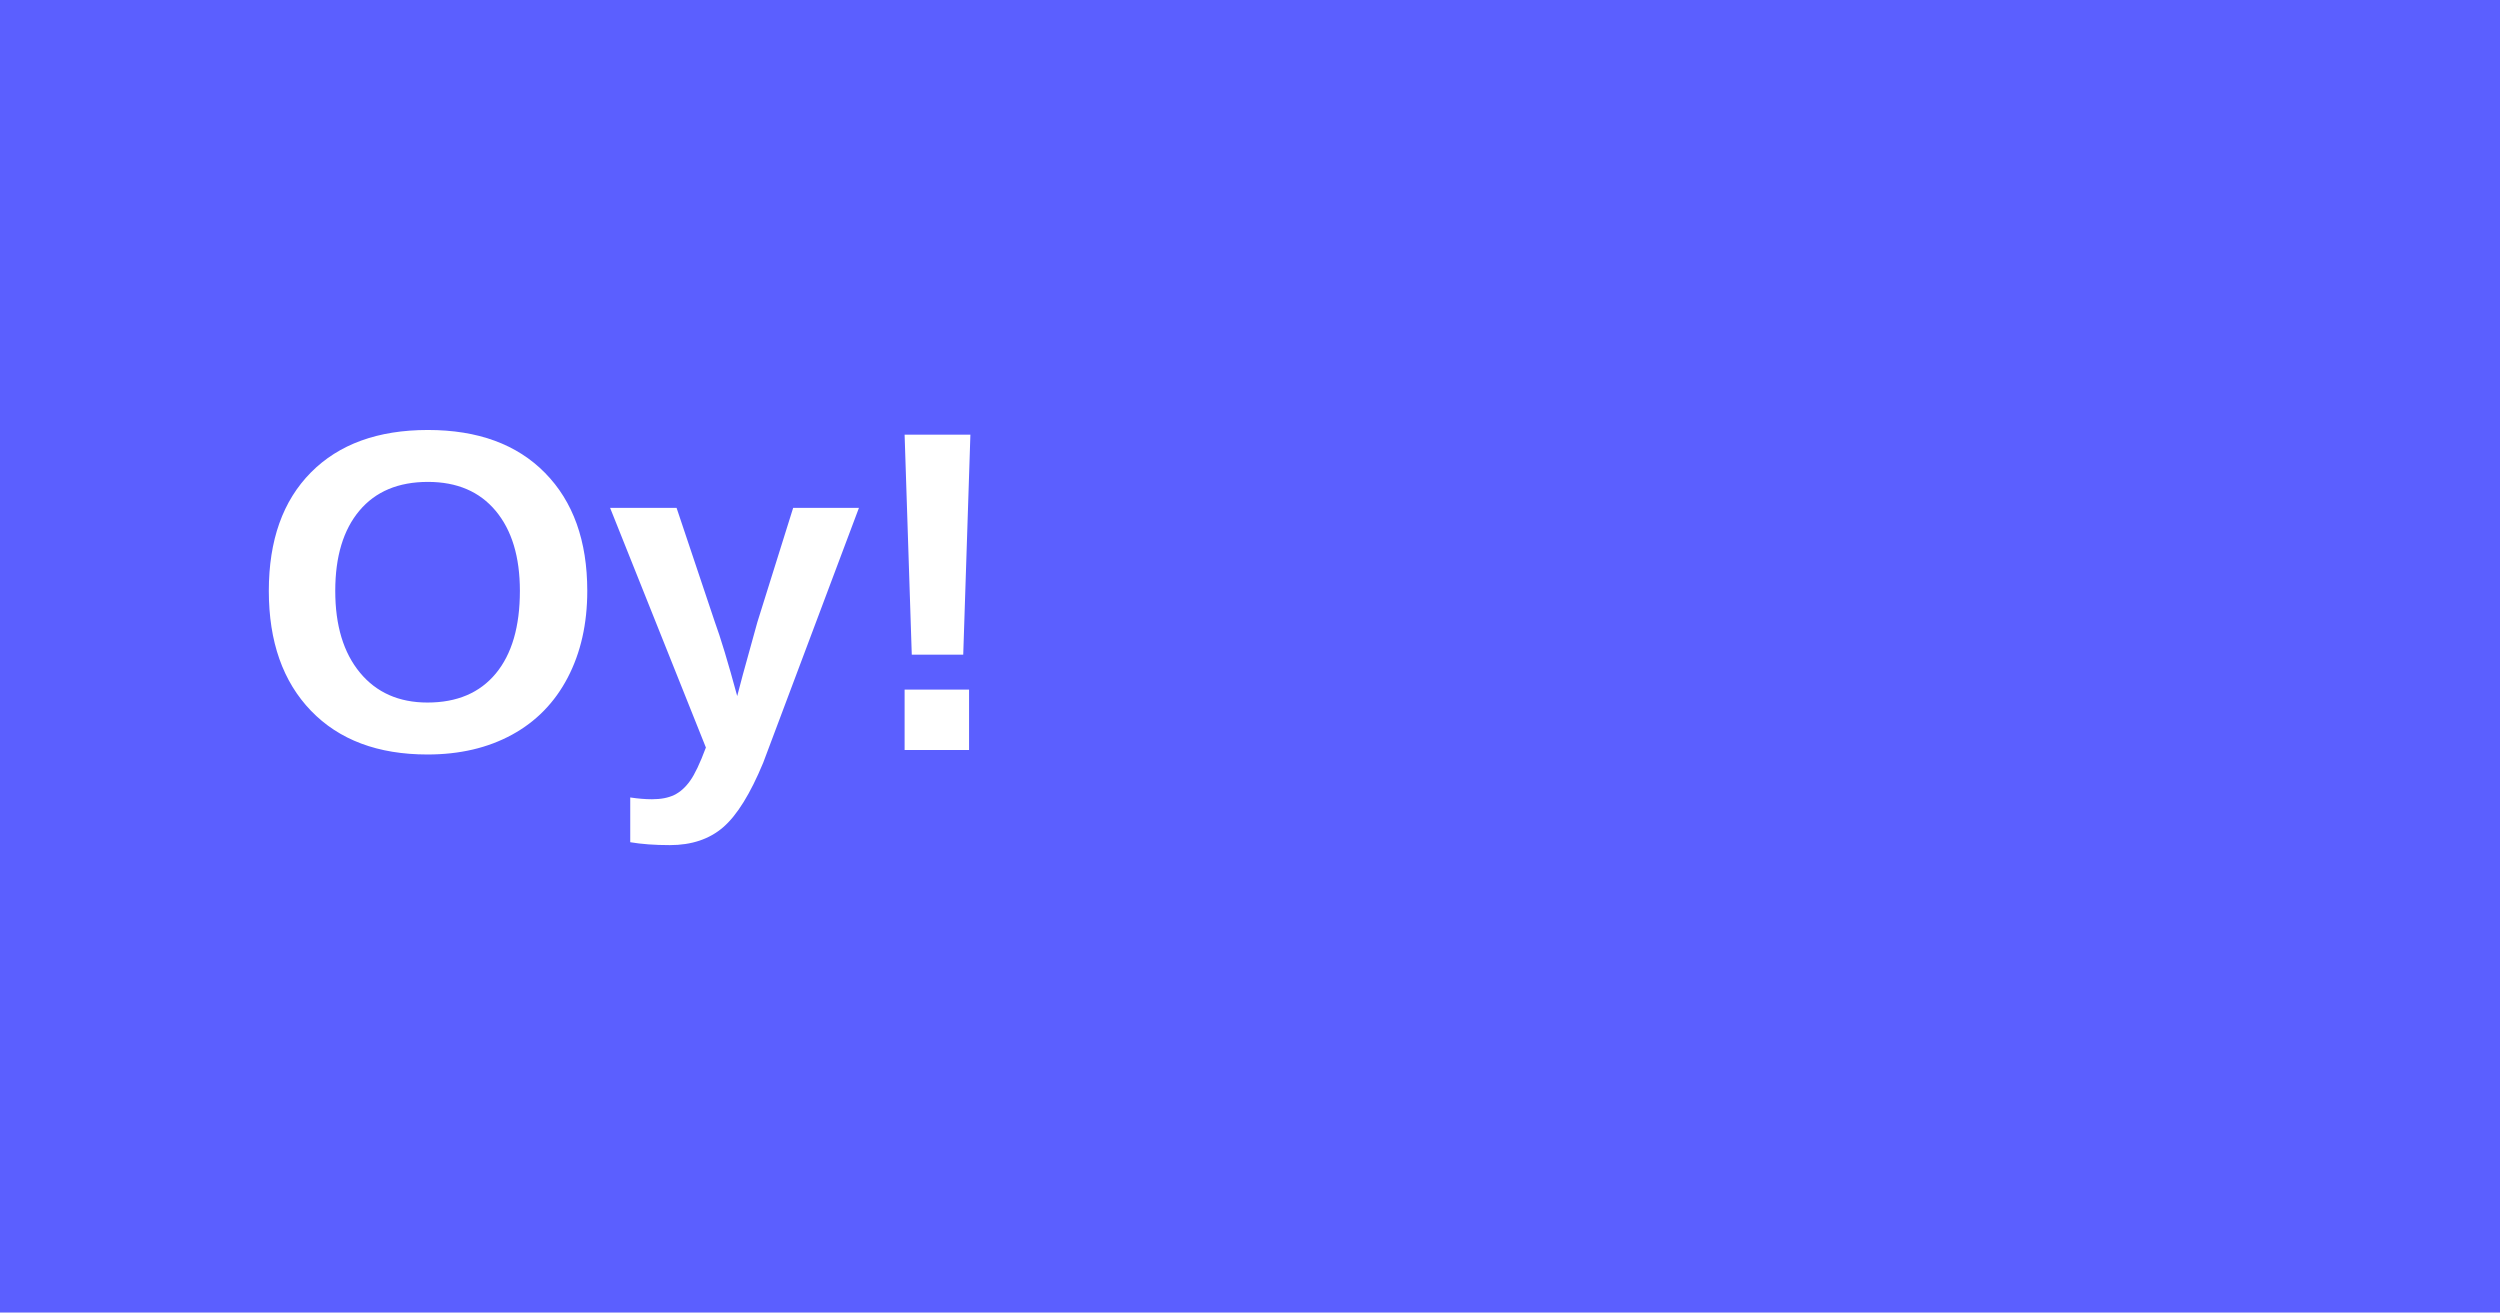
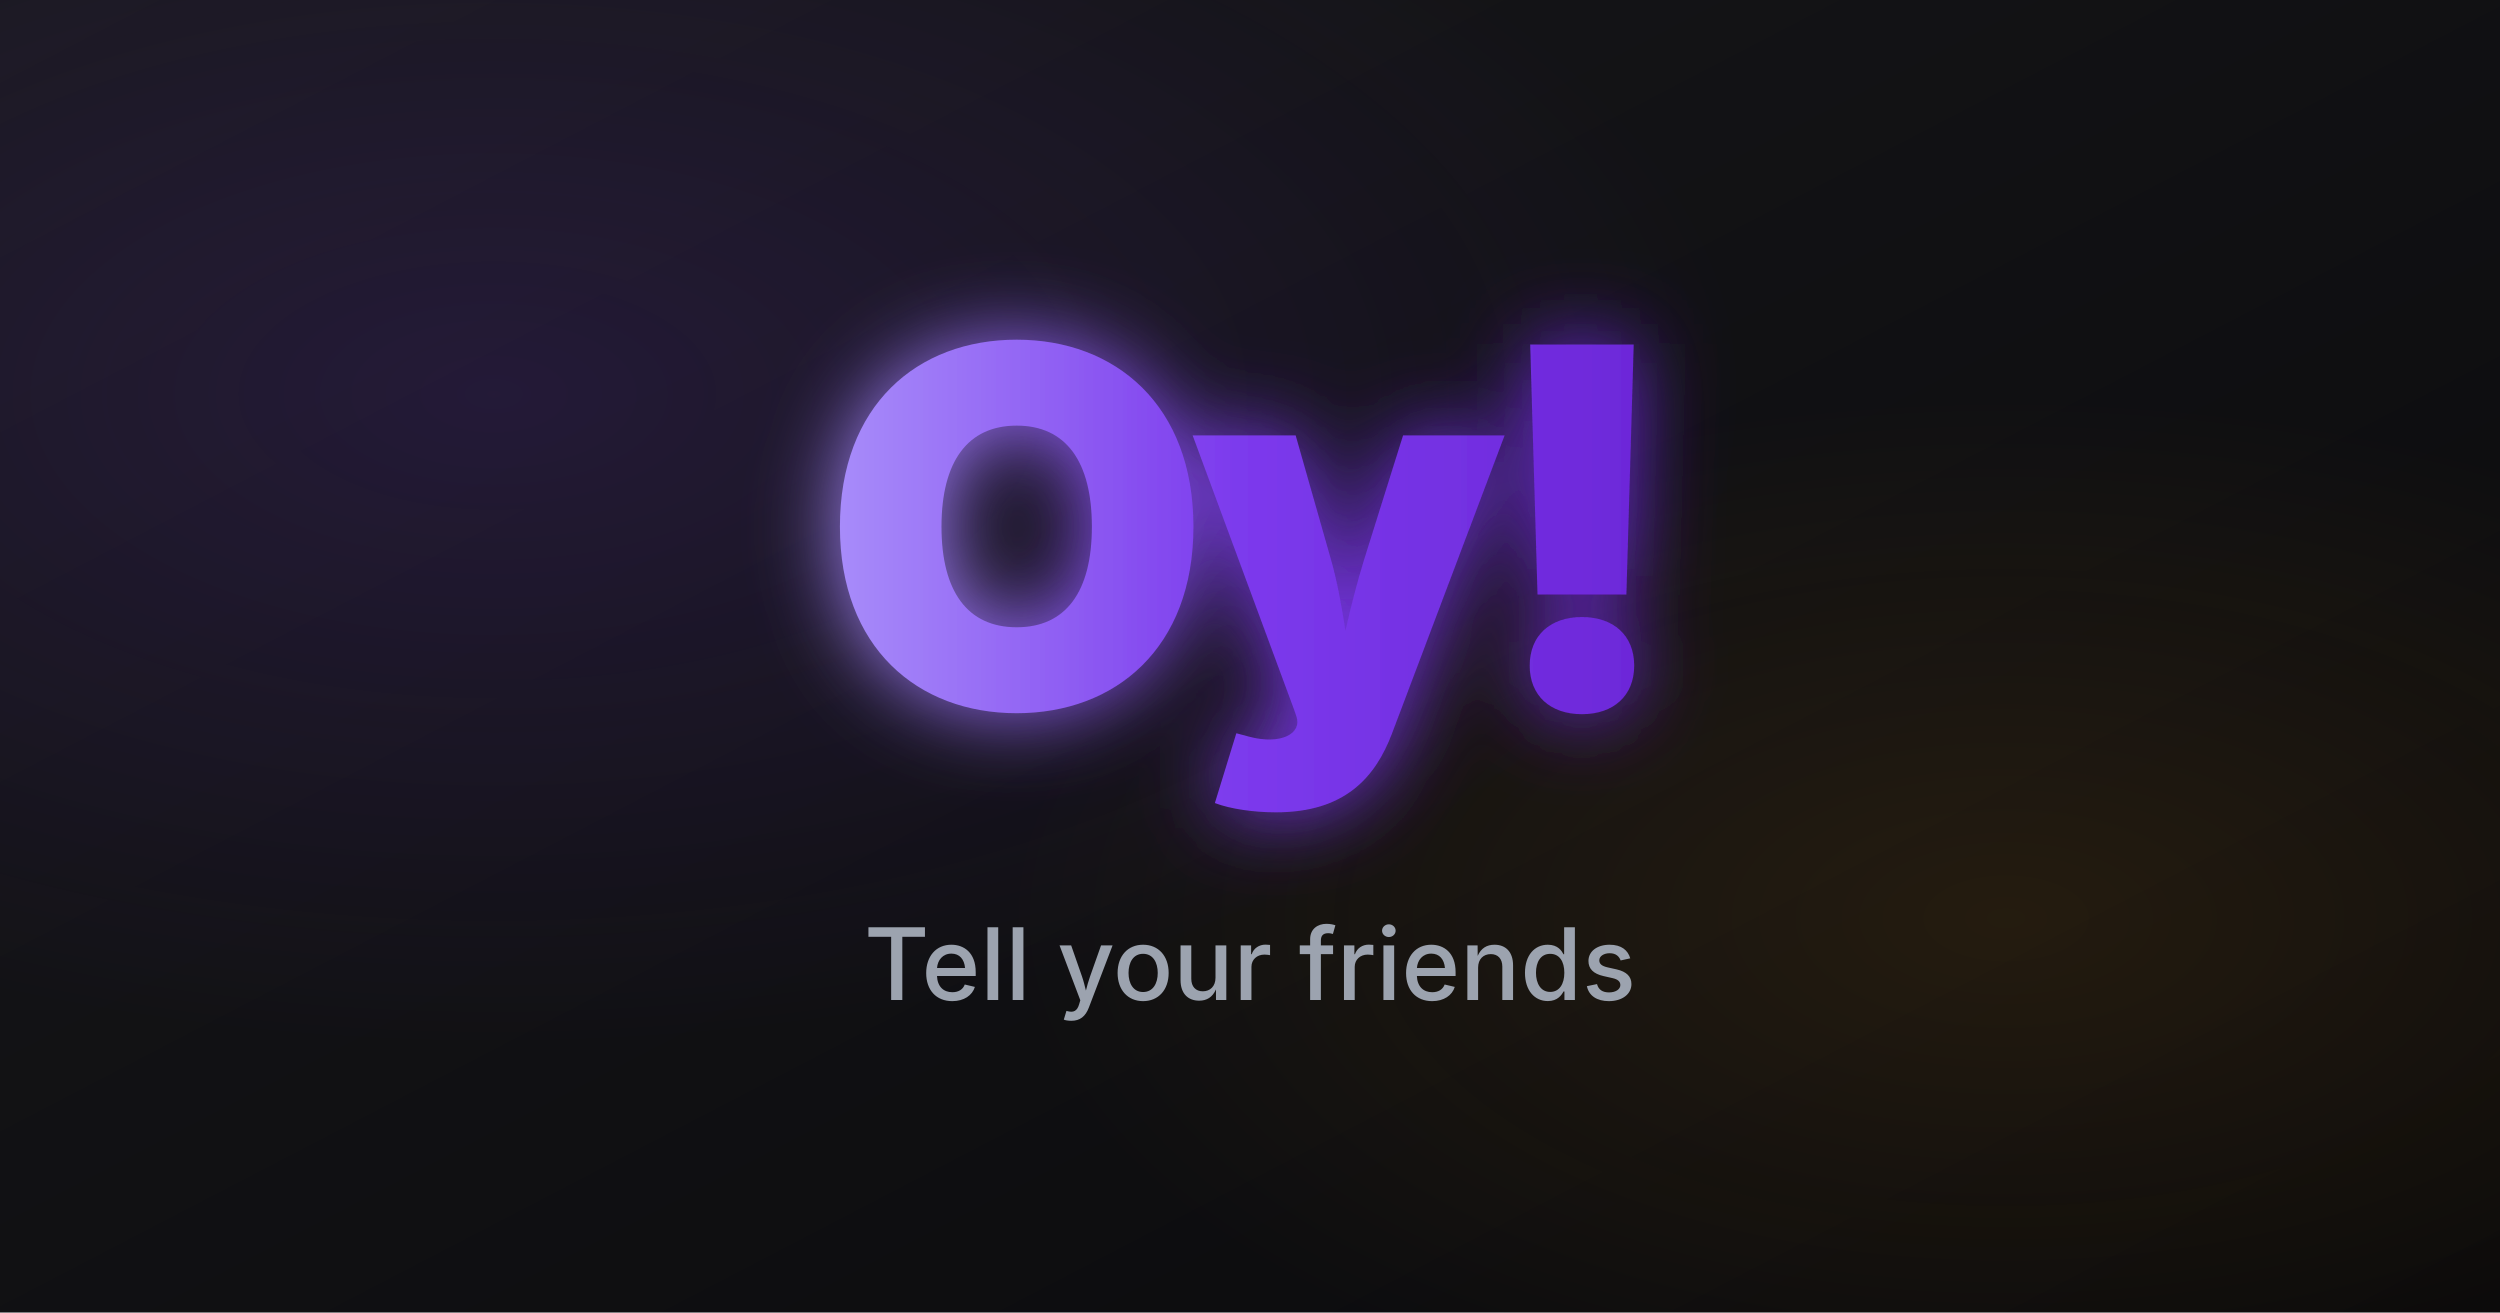
<svg xmlns="http://www.w3.org/2000/svg" width="1200" height="630" viewBox="0 0 1200 630">
-   <rect width="1200" height="630" fill="#5B5FFF" />
-   <text x="120" y="360" font-family="Arial, sans-serif" font-size="220" font-weight="900" fill="#ffffff">
-     Oy!
-   </text>
+   <defs>
+     <linearGradient id="bgGrad" x1="0%" y1="0%" x2="100%" y2="100%">
+       <stop offset="0%" style="stop-color:#18181b" />
+       <stop offset="100%" style="stop-color:#09090b" />
+     </linearGradient>
+     <linearGradient id="textGrad" x1="0%" y1="0%" x2="100%" y2="0%">
+       <stop offset="0%" style="stop-color:#a78bfa" />
+       <stop offset="50%" style="stop-color:#7c3aed" />
+       <stop offset="100%" style="stop-color:#6d28d9" />
+     </linearGradient>
+     <linearGradient id="accentGrad" x1="0%" y1="0%" x2="100%" y2="0%">
+       <stop offset="0%" style="stop-color:#fbbf24" />
+       <stop offset="100%" style="stop-color:#f59e0b" />
+     </linearGradient>
+     <filter id="glow" x="-50%" y="-50%" width="200%" height="200%">
+       <feGaussianBlur stdDeviation="20" result="coloredBlur" />
+       <feMerge>
+         <feMergeNode in="coloredBlur" />
+         <feMergeNode in="SourceGraphic" />
+       </feMerge>
+     </filter>
+     <radialGradient id="purpleGlow" cx="20%" cy="30%" r="50%">
+       <stop offset="0%" style="stop-color:#7c3aed;stop-opacity:0.15" />
+       <stop offset="100%" style="stop-color:#7c3aed;stop-opacity:0" />
+     </radialGradient>
+     <radialGradient id="goldGlow" cx="80%" cy="70%" r="40%">
+       <stop offset="0%" style="stop-color:#f59e0b;stop-opacity:0.1" />
+       <stop offset="100%" style="stop-color:#f59e0b;stop-opacity:0" />
+     </radialGradient>
+   </defs>
+   <rect width="1200" height="630" fill="url(#bgGrad)" />
+   <rect width="1200" height="630" fill="url(#purpleGlow)" />
+   <rect width="1200" height="630" fill="url(#goldGlow)" />
+   <text x="600" y="340" font-family="system-ui, -apple-system, sans-serif" font-size="240" font-weight="900" fill="url(#textGrad)" text-anchor="middle" filter="url(#glow)" letter-spacing="-10">Oy!</text>
+   <text x="600" y="480" font-family="system-ui, -apple-system, sans-serif" font-size="48" font-weight="500" fill="#9ca3af" text-anchor="middle">Tell your friends</text>
</svg>
